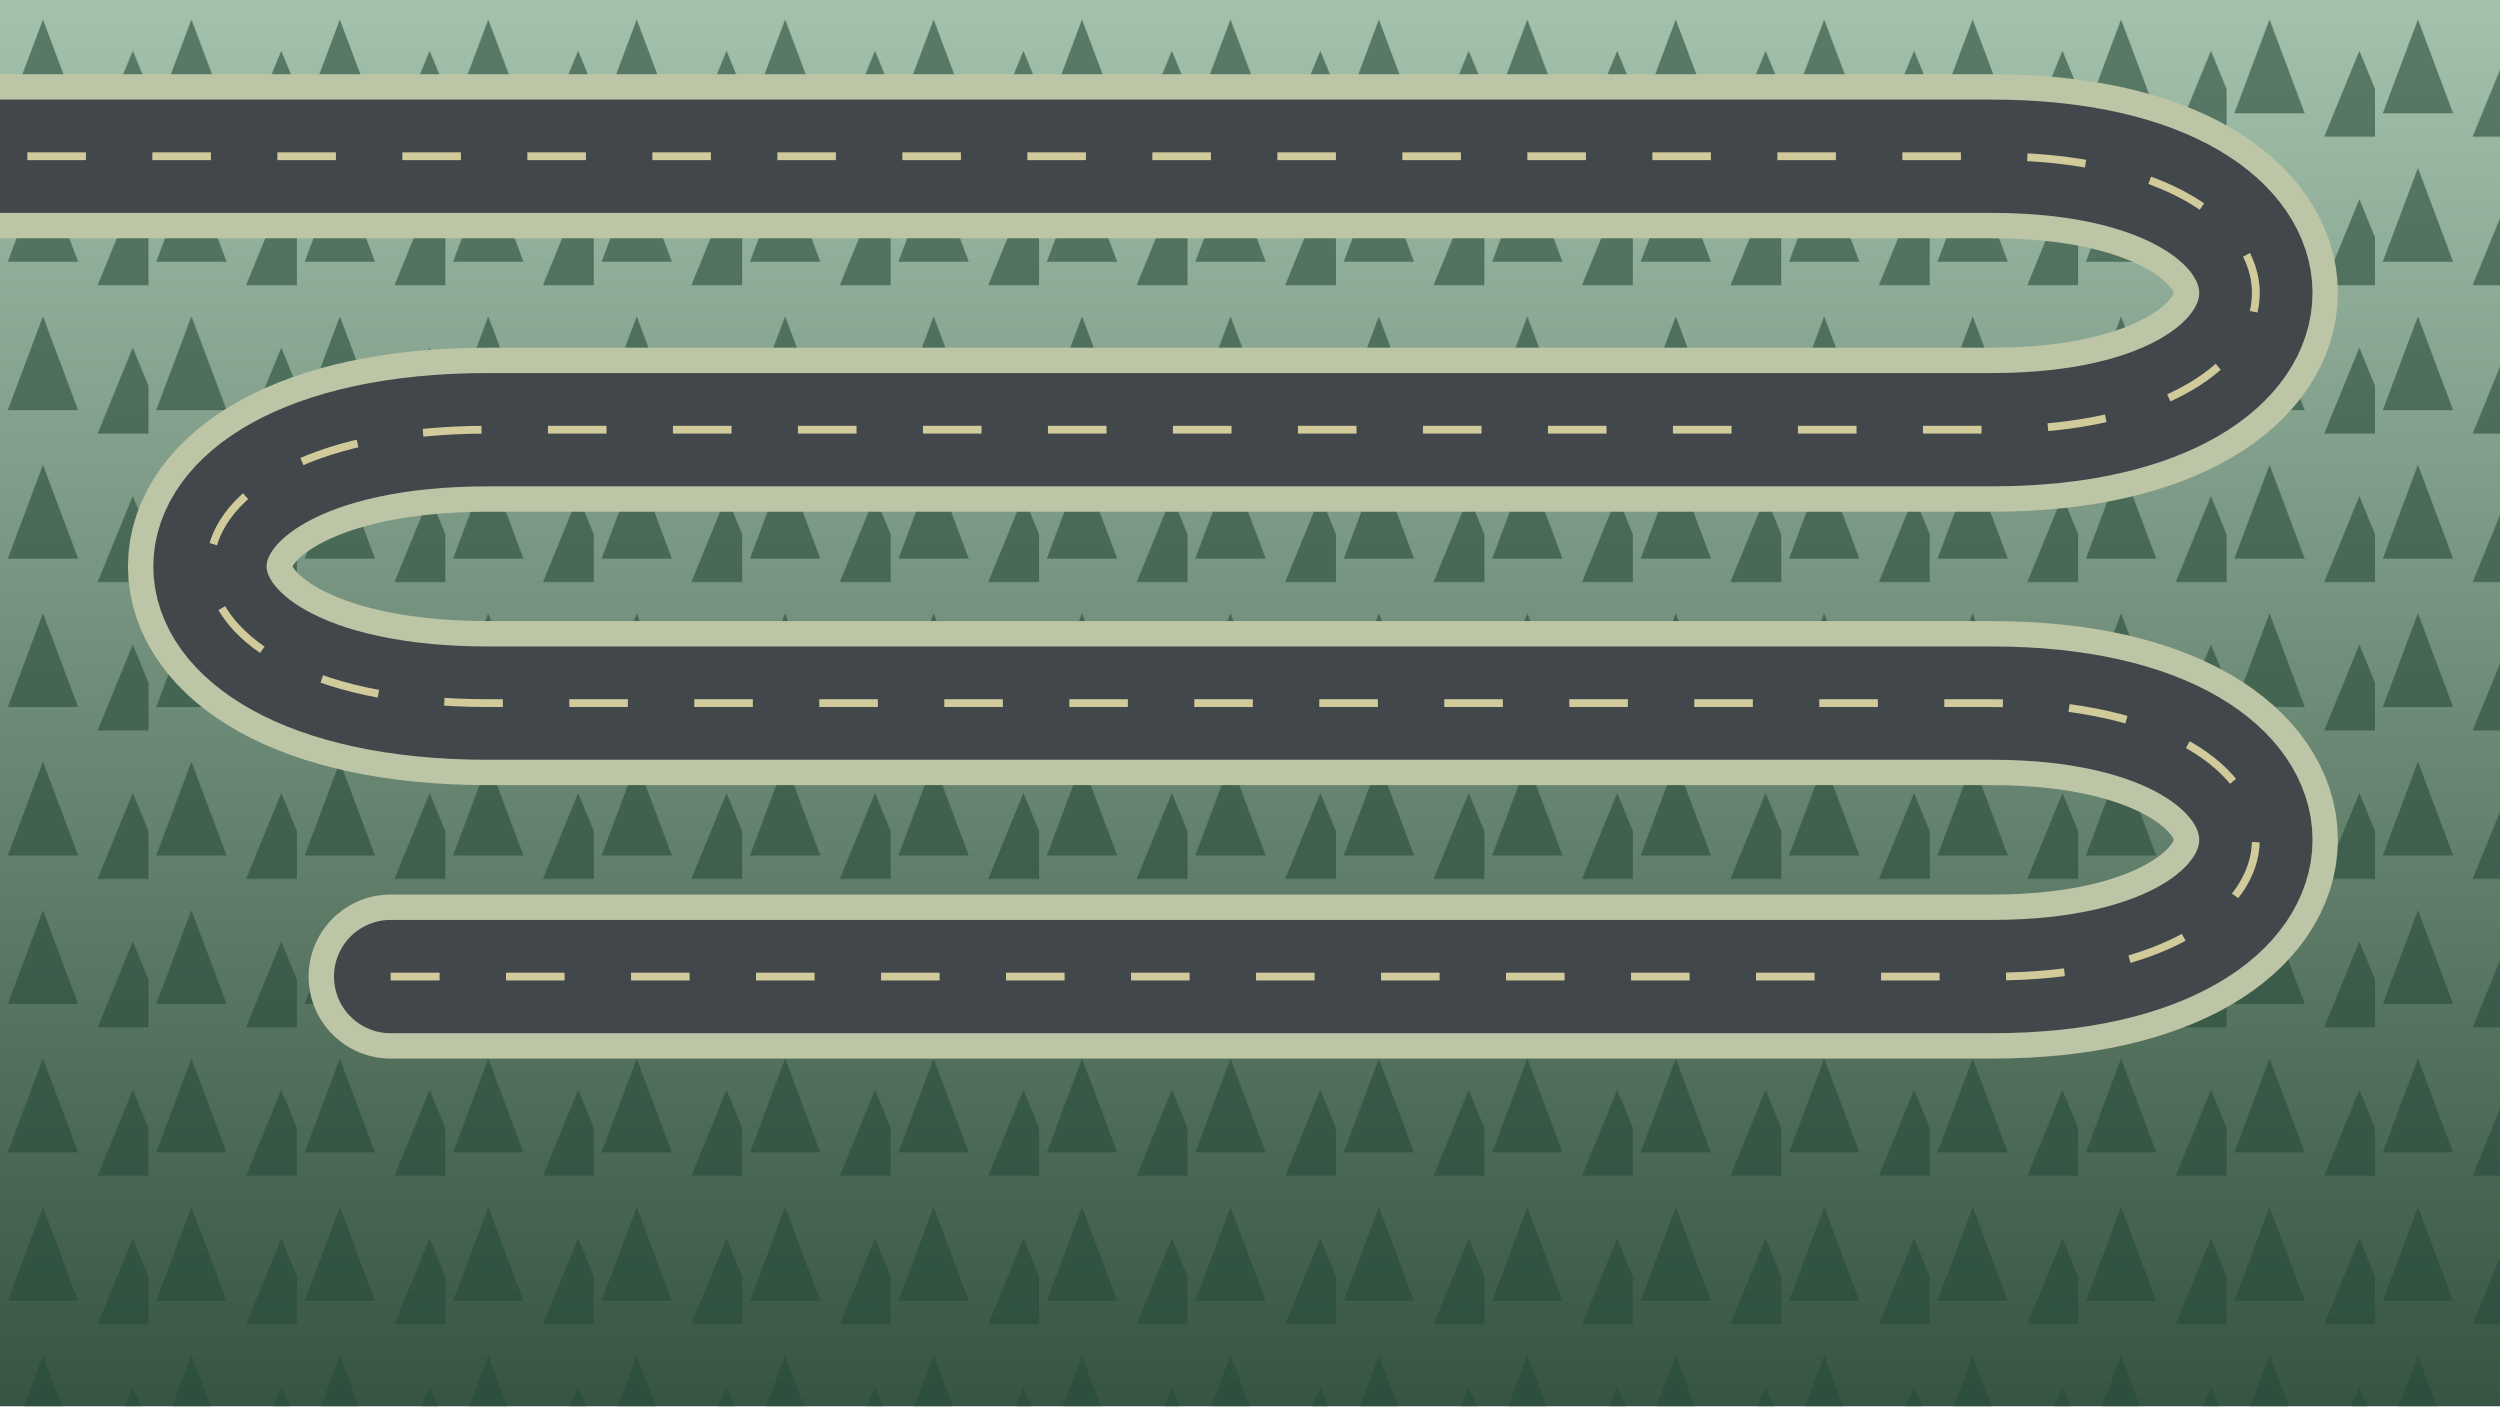
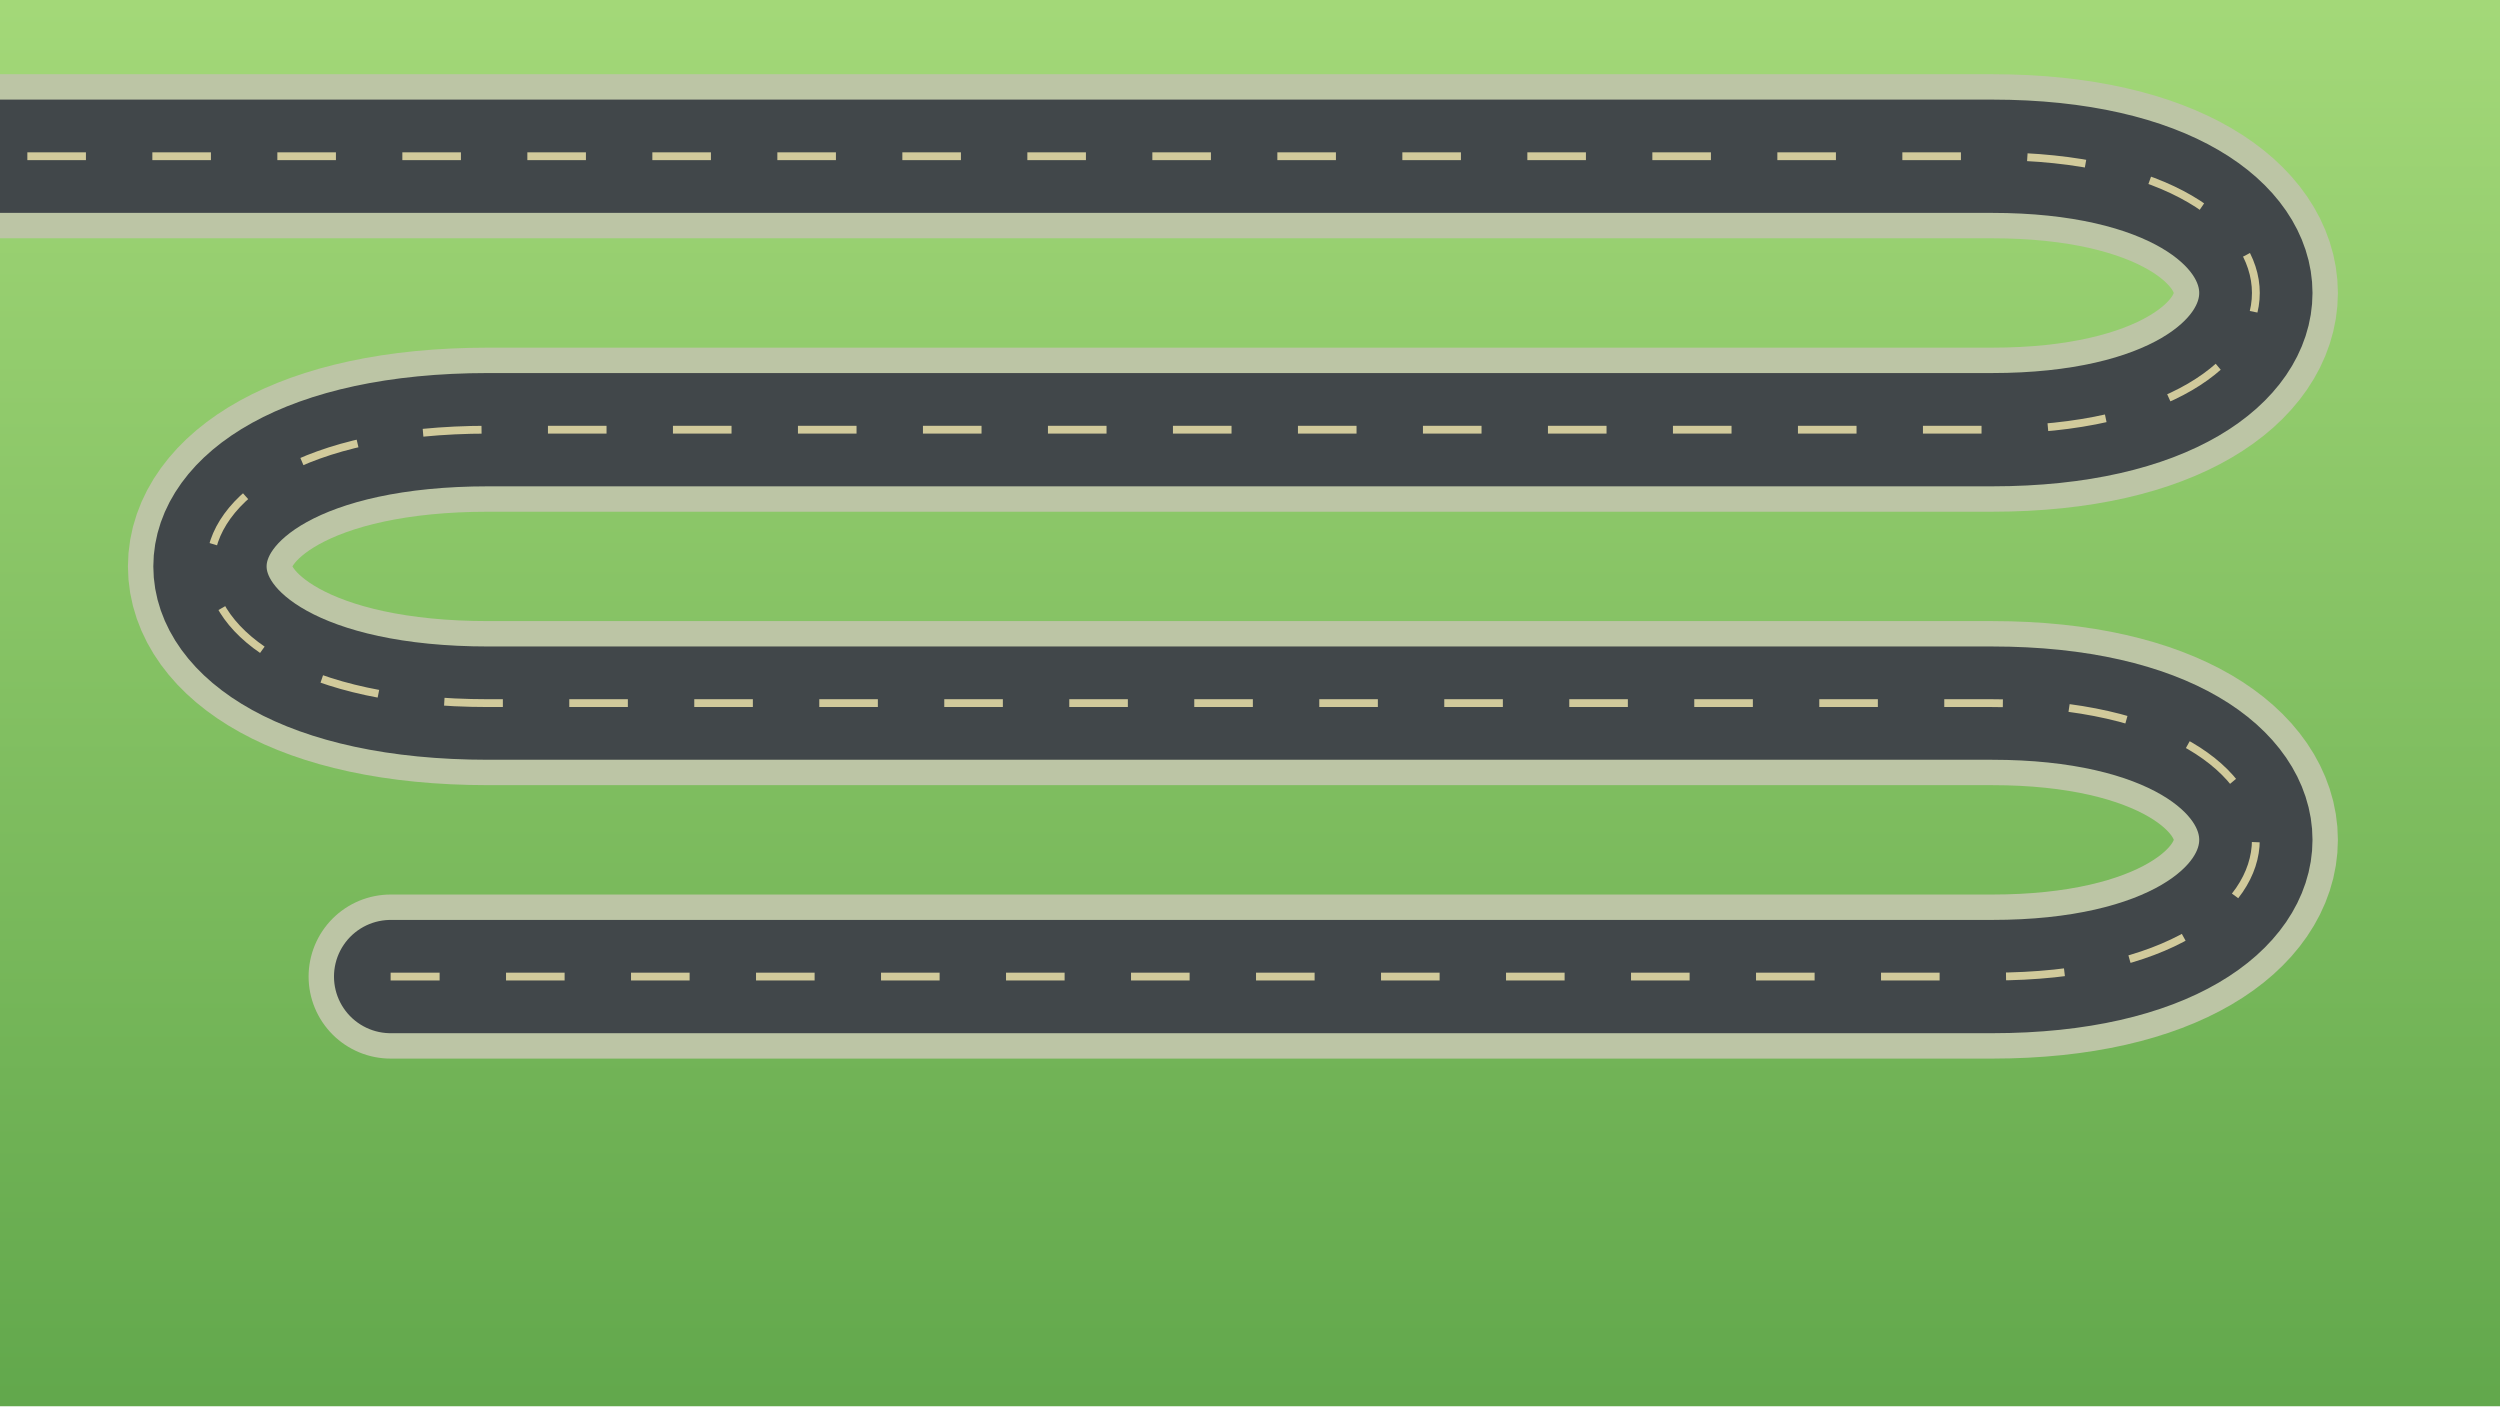
<svg xmlns="http://www.w3.org/2000/svg" viewBox="0 0 640 360">
  <defs>
    <linearGradient id="hill" x2="0" y2="1">
-       <stop stop-color="#a3c1ab" />
-       <stop offset="1" stop-color="#385543" />
+       <stop stop-color="#a3d878" />
+       <stop offset="1" stop-color="#62a84c" />
    </linearGradient>
-     <pattern id="trees" width="38" height="38" patternUnits="userSpaceOnUse">
-       <path d="M11 5 2 29h18ZM34 13 25 35h18Z" fill="#264b38" opacity=".6" />
-     </pattern>
  </defs>
  <rect width="640" height="360" fill="url(#hill)" />
-   <rect width="640" height="360" fill="url(#trees)" />
  <path d="M-25 40H510C600 40 600 110 510 110H125C30 110 30 180 125 180H510C600 180 600 250 510 250H100" fill="none" stroke="#bcc5a5" stroke-width="42" stroke-linecap="round" />
  <path d="M-25 40H510C600 40 600 110 510 110H125C30 110 30 180 125 180H510C600 180 600 250 510 250H100" fill="none" stroke="#41474a" stroke-width="29" stroke-linecap="round" />
  <path d="M-25 40H510C600 40 600 110 510 110H125C30 110 30 180 125 180H510C600 180 600 250 510 250H100" fill="none" stroke="#d1ca9b" stroke-width="2" stroke-dasharray="15 17" />
</svg>
